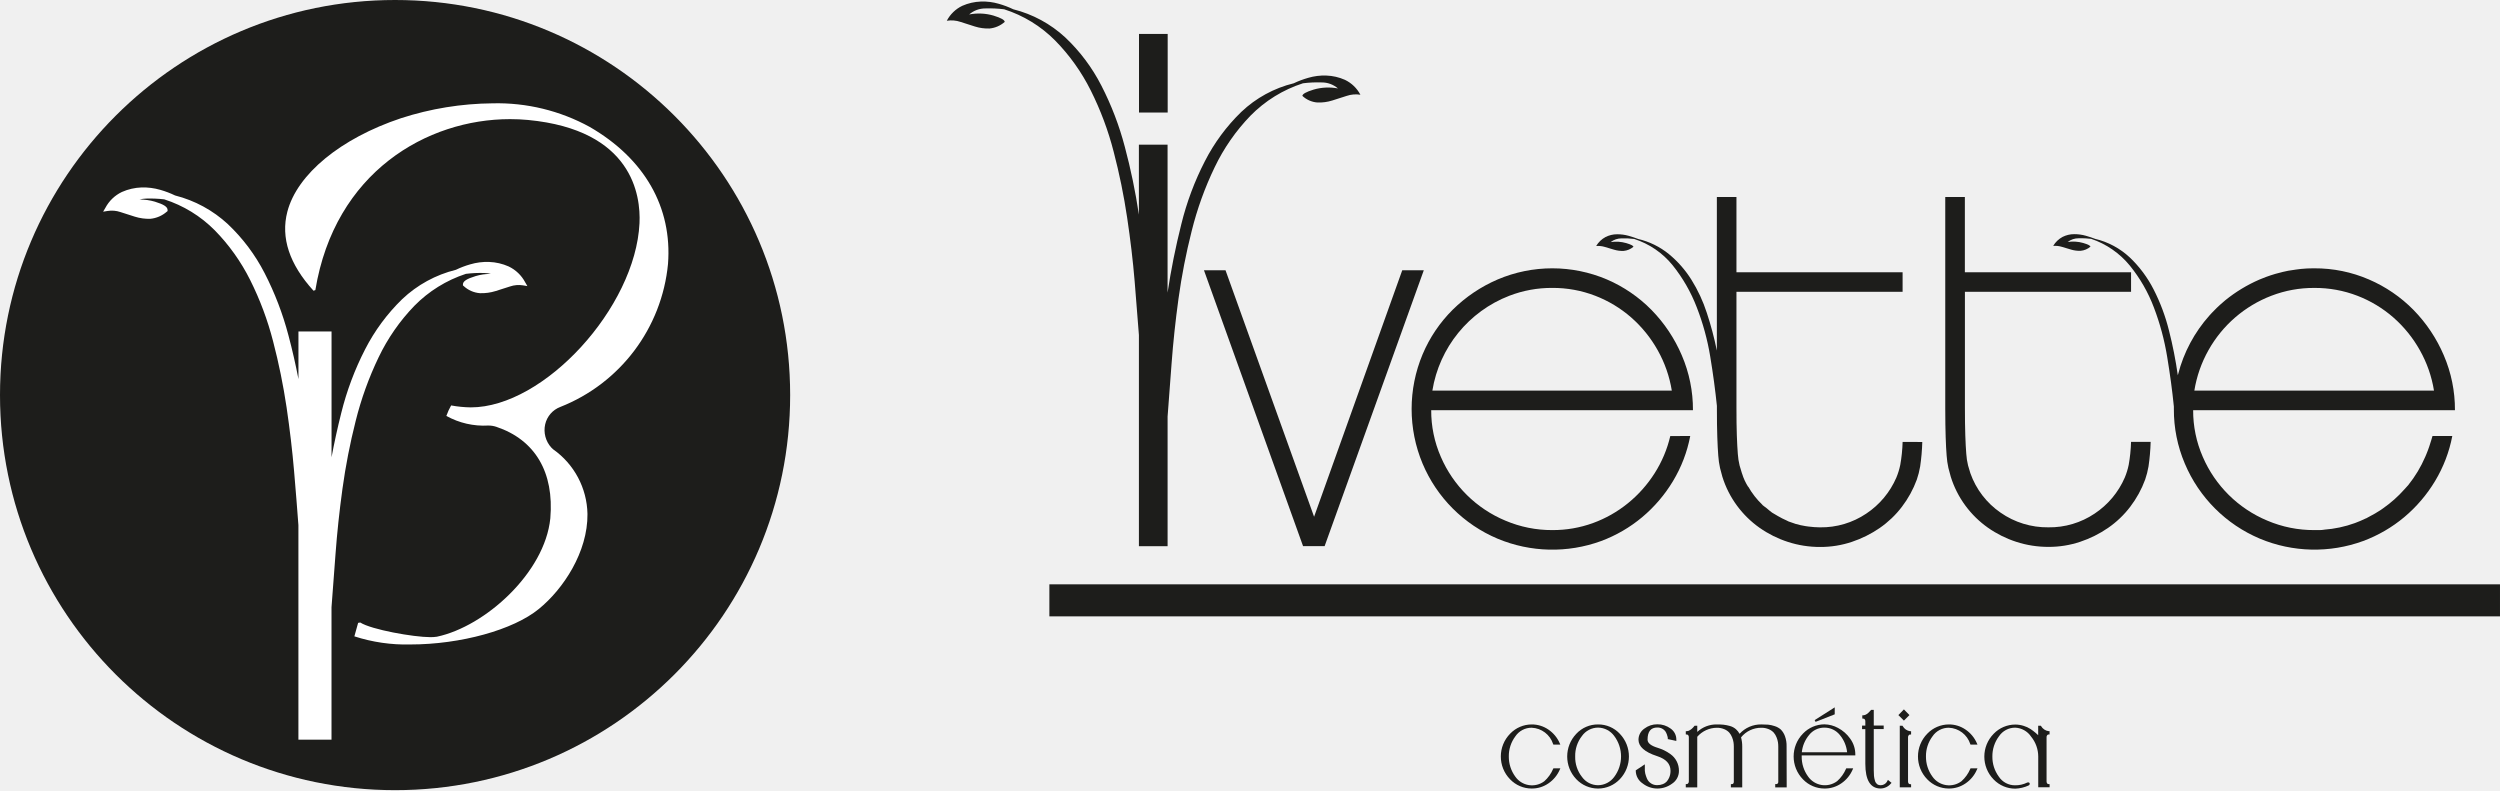
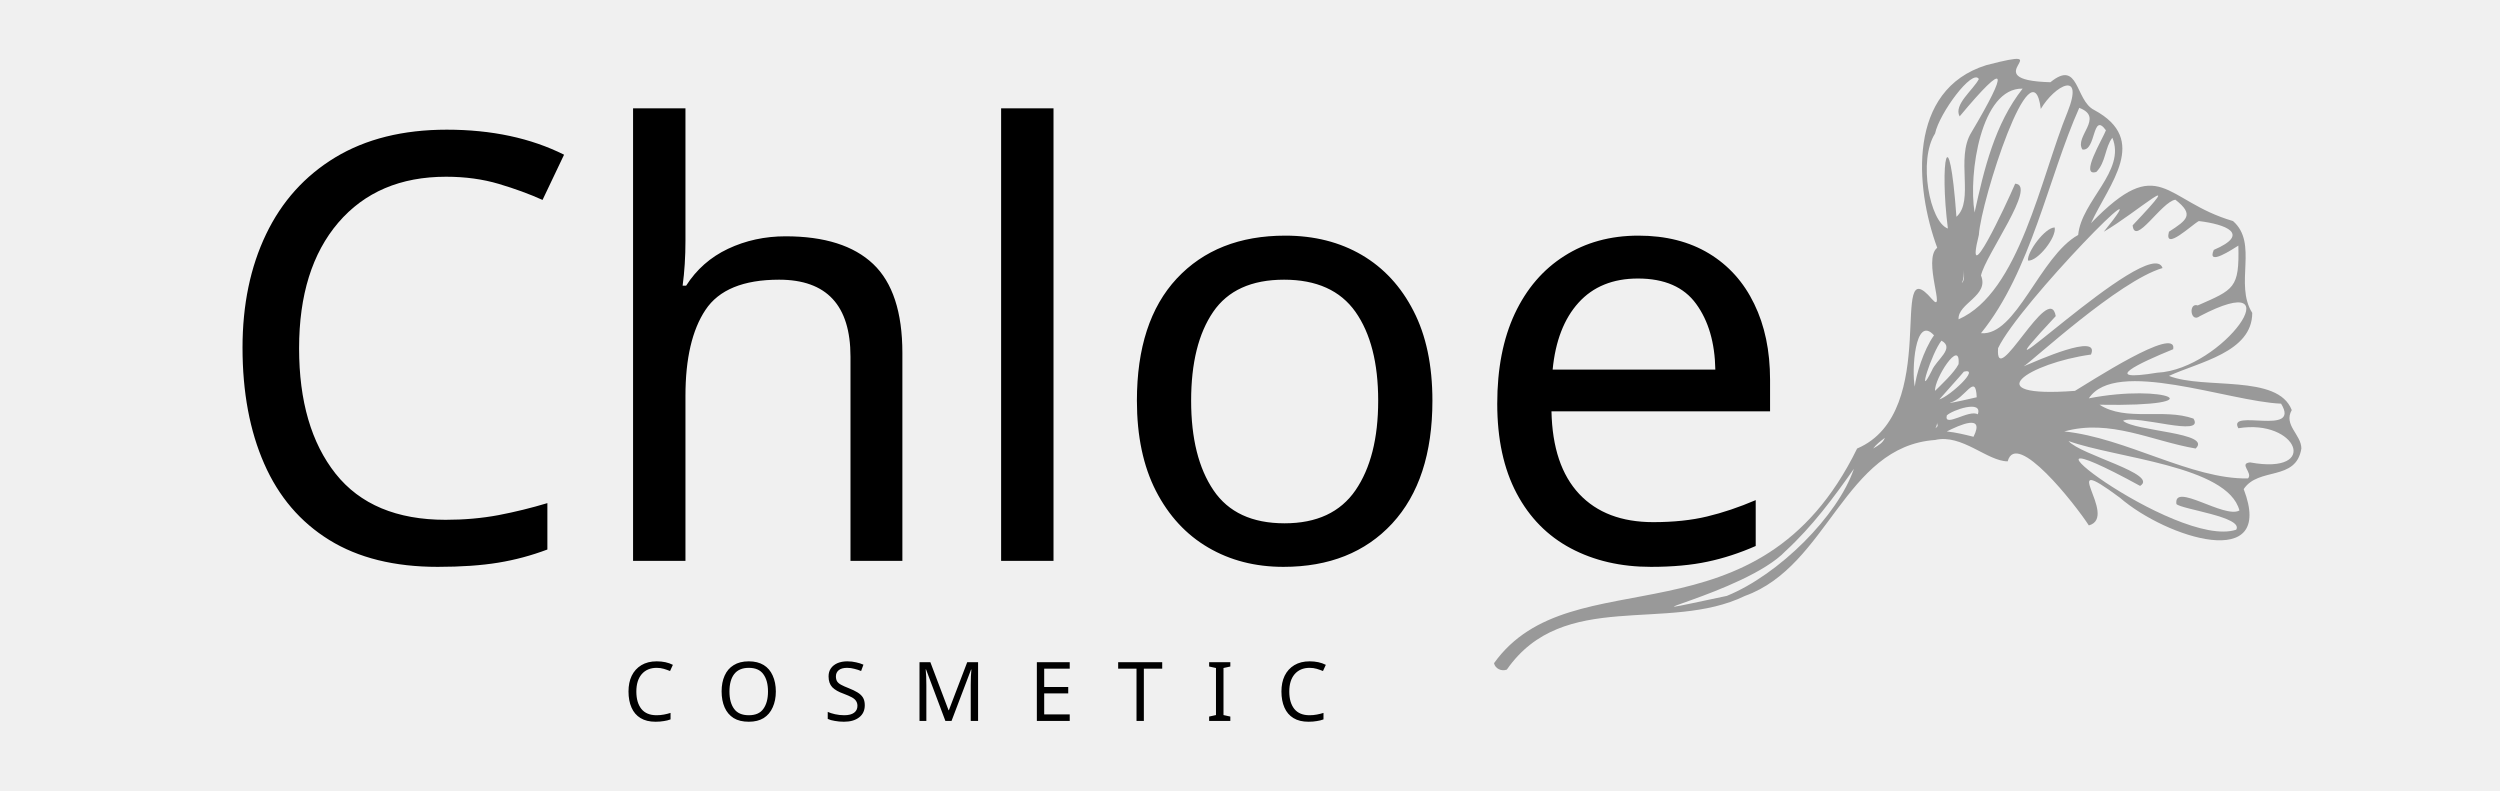
- <svg xmlns="http://www.w3.org/2000/svg" width="234.131" height="74" viewBox="0 0 234.131 74">
-   <g id="Grupo_9" data-name="Grupo 9" transform="translate(-65.503 -19.858)">
-     <g id="Grupo_7" data-name="Grupo 7" transform="translate(66 20)">
-       <g id="Grupo_5" data-name="Grupo 5" transform="translate(88.177)">
-         <line id="Línea_1" data-name="Línea 1" x2="135.853" transform="translate(9.603 56.082)" fill="none" stroke="#1d1d1b" stroke-miterlimit="10" stroke-width="3" />
-         <g id="Grupo_1" data-name="Grupo 1">
-           <path id="Trazado_1" data-name="Trazado 1" d="M323.4,30.583a2.658,2.658,0,0,0-1.289.108q-.644.215-1.343.43a4.133,4.133,0,0,1-1.4.188,2.3,2.3,0,0,1-1.4-.617q0-.268,1.047-.59a4.853,4.853,0,0,1,2.283-.108,2.3,2.3,0,0,0-1.531-.564,10.929,10.929,0,0,0-1.746.08,12.088,12.088,0,0,0-4.915,3.035,18.369,18.369,0,0,0-3.357,4.834,30.888,30.888,0,0,0-2.149,5.962,58.211,58.211,0,0,0-1.236,6.338q-.43,3.143-.645,6.043t-.376,5v12.14h-2.686V53.091q-.161-2.2-.4-5.049t-.7-5.936a58.243,58.243,0,0,0-1.262-6.177,28.834,28.834,0,0,0-2.148-5.748,18.43,18.43,0,0,0-3.331-4.673,11.735,11.735,0,0,0-4.78-2.928,11.016,11.016,0,0,0-1.746-.08,2.3,2.3,0,0,0-1.531.564,4.86,4.86,0,0,1,2.283.107q1.048.323,1.047.591a2.514,2.514,0,0,1-1.423.618,4.081,4.081,0,0,1-1.37-.188q-.7-.214-1.343-.43a2.647,2.647,0,0,0-1.289-.107,3.193,3.193,0,0,1,1.45-1.4,4.708,4.708,0,0,1,1.746-.4,5.3,5.3,0,0,1,1.692.215,8.449,8.449,0,0,1,1.342.51,11.187,11.187,0,0,1,4.862,2.632,16.6,16.6,0,0,1,3.384,4.512,28.184,28.184,0,0,1,2.2,5.748,57.539,57.539,0,0,1,1.315,6.338V35.257h2.686V49.116q.485-3.223,1.289-6.419a26.945,26.945,0,0,1,2.2-5.882,17.578,17.578,0,0,1,3.41-4.62,10.913,10.913,0,0,1,4.916-2.686A8.631,8.631,0,0,1,318.51,29a5.3,5.3,0,0,1,1.692-.215,4.716,4.716,0,0,1,1.746.4A3.2,3.2,0,0,1,323.4,30.583Zm-20.735-5.693h2.686v7.358h-2.686Z" transform="translate(-284.669 -21.852)" fill="#1d1d1b" />
-           <path id="Trazado_2" data-name="Trazado 2" d="M329.881,85.246,320.6,59.41h2.019l8.294,23.084,8.257-23.084h2.018L331.9,85.246Z" transform="translate(-296.52 -34.241)" fill="#1d1d1b" />
-           <path id="Trazado_3" data-name="Trazado 3" d="M375.713,74.844a12.807,12.807,0,0,1-1.614,4.221,13.441,13.441,0,0,1-2.882,3.376,13.107,13.107,0,0,1-3.853,2.239,13.3,13.3,0,0,1-9.688-.22,13.174,13.174,0,0,1-7.027-7.028,13.254,13.254,0,0,1,0-10.239,13.013,13.013,0,0,1,2.825-4.184,13.665,13.665,0,0,1,4.2-2.826,13.06,13.06,0,0,1,10.24,0,13.148,13.148,0,0,1,4.183,2.863,13.834,13.834,0,0,1,2.826,4.239,12.837,12.837,0,0,1,1.045,5.138H351.455a10.778,10.778,0,0,0,.9,4.367,11.328,11.328,0,0,0,6.055,5.982,11.1,11.1,0,0,0,4.385.881,10.986,10.986,0,0,0,3.817-.661,11.349,11.349,0,0,0,3.266-1.853,11.654,11.654,0,0,0,2.5-2.808,11.224,11.224,0,0,0,1.467-3.486ZM362.794,60.972a11.014,11.014,0,0,0-4.018.734,11.493,11.493,0,0,0-7.212,8.882h22.423a11.407,11.407,0,0,0-1.321-3.78,11.609,11.609,0,0,0-2.478-3.065,11.292,11.292,0,0,0-3.376-2.037A11.021,11.021,0,0,0,362.794,60.972Z" transform="translate(-306.093 -34.151)" fill="#1d1d1b" />
-           <path id="Trazado_4" data-name="Trazado 4" d="M441.6,58.051h-15.56v10.79q0,1.615.036,2.66t.092,1.725a6.2,6.2,0,0,0,.165,1.082q.11.4.219.734a7.517,7.517,0,0,0,2.827,3.689,7.661,7.661,0,0,0,4.477,1.376,7.572,7.572,0,0,0,4.33-1.285,7.735,7.735,0,0,0,2.826-3.376,6.491,6.491,0,0,0,.367-1.193,14.589,14.589,0,0,0,.22-2.147h1.836a19.714,19.714,0,0,1-.2,2.294,7.757,7.757,0,0,1-.313,1.23,9.7,9.7,0,0,1-1.4,2.551,9.11,9.11,0,0,1-2.077,1.981,10.414,10.414,0,0,1-2.611,1.3,9.21,9.21,0,0,1-2.959.476,9.671,9.671,0,0,1-3.034-.476,9.923,9.923,0,0,1-2.648-1.322,9.242,9.242,0,0,1-2.1-2.055,9.129,9.129,0,0,1-1.378-2.716c-.074-.244-.147-.519-.222-.826a7.722,7.722,0,0,1-.165-1.156q-.056-.7-.091-1.743t-.038-2.661V49.17h1.836v7.047H441.6Z" transform="translate(-330.695 -30.863)" fill="#1d1d1b" />
-           <path id="Trazado_5" data-name="Trazado 5" d="M404.111,72.107a14.683,14.683,0,0,1-.22,2.147,6.548,6.548,0,0,1-.366,1.193,7.739,7.739,0,0,1-2.82,3.376,7.557,7.557,0,0,1-4.324,1.285h-.035a8.667,8.667,0,0,1-1.031-.073c-.1-.012-.194-.025-.289-.04a7.665,7.665,0,0,1-.94-.21c-.1-.028-.19-.066-.286-.1-.124-.042-.25-.079-.371-.128-.06-.024-.111-.062-.171-.086a7.737,7.737,0,0,1-.834-.424c-.142-.082-.287-.16-.423-.249-.037-.024-.076-.041-.112-.066-.182-.127-.34-.273-.507-.412-.129-.105-.271-.19-.394-.3l-.009-.023a7.35,7.35,0,0,1-1.336-1.718c.005.018.008.036.013.054a5.647,5.647,0,0,1-.332-.605,4.707,4.707,0,0,1-.242-.635c-.006-.015-.014-.029-.019-.044q-.111-.33-.22-.734a6.264,6.264,0,0,1-.166-1.082q-.055-.679-.092-1.725t-.036-2.66V58.051h15.56V56.217h-15.56V49.17h-1.835V63.556a31.2,31.2,0,0,0-.936-3.523,14.019,14.019,0,0,0-1.45-3.12,9.988,9.988,0,0,0-2.11-2.4,7.155,7.155,0,0,0-2.88-1.413q-.367-.146-.881-.293a3.92,3.92,0,0,0-1.082-.147,2.393,2.393,0,0,0-1.083.257,2.239,2.239,0,0,0-.881.844,2.161,2.161,0,0,1,.826.091q.423.129.863.257a2.706,2.706,0,0,0,.881.111,1.635,1.635,0,0,0,.917-.385c0-.1-.226-.214-.679-.349a3.388,3.388,0,0,0-1.45-.092,1.652,1.652,0,0,1,1.028-.348,7.363,7.363,0,0,1,1.173.054,7.617,7.617,0,0,1,3.6,2.459,14.738,14.738,0,0,1,2.257,3.928,22.982,22.982,0,0,1,1.266,4.623q.4,2.423.625,4.624v.257q0,1.615.037,2.661t.091,1.743a7.716,7.716,0,0,0,.165,1.156c.074.306.147.582.221.826a9.131,9.131,0,0,0,1.379,2.716,9.229,9.229,0,0,0,2.1,2.055,9.913,9.913,0,0,0,2.648,1.322,9.665,9.665,0,0,0,3.034.476,9.213,9.213,0,0,0,2.959-.476,10.414,10.414,0,0,0,2.611-1.3,9.124,9.124,0,0,0,2.077-1.981,9.7,9.7,0,0,0,1.4-2.551,7.754,7.754,0,0,0,.313-1.23,19.416,19.416,0,0,0,.2-2.294Z" transform="translate(-314.6 -30.863)" fill="#1d1d1b" />
-           <path id="Trazado_6" data-name="Trazado 6" d="M474.526,74.148c-.006.019-.011.039-.017.058-.084.257-.18.507-.281.755-.034.084-.07.168-.107.252a11.423,11.423,0,0,1-1.59,2.648c-.113.139-.239.261-.356.395l-.027.029a11.243,11.243,0,0,1-1.957,1.742c-.072.051-.144.1-.217.153q-.271.18-.554.345c-.184.109-.372.208-.562.307-.092.047-.178.1-.273.149l-.029.006c-.33.158-.667.306-1.016.434a10.783,10.783,0,0,1-2.914.623h.032a2.741,2.741,0,0,1-.458.037h-.478a11.1,11.1,0,0,1-4.385-.881,11.328,11.328,0,0,1-6.055-5.982,10.778,10.778,0,0,1-.9-4.367H476.9a12.837,12.837,0,0,0-1.045-5.138,13.835,13.835,0,0,0-2.826-4.239,13.144,13.144,0,0,0-4.184-2.863,12.708,12.708,0,0,0-5.111-1.045c-.037,0-.072,0-.109,0q-.569,0-1.125.055c-.161.015-.318.04-.478.06-.247.031-.493.066-.734.111-.17.031-.337.07-.5.109q-.356.081-.7.182-.228.066-.453.141c-.3.1-.6.21-.895.335-.056.023-.113.044-.169.068a13.85,13.85,0,0,0-3.177,1.928c-.06.05-.118.1-.177.153-.212.178-.418.365-.619.558q-.235.227-.459.466c-.079.083-.156.169-.233.254a13.163,13.163,0,0,0-2.933,5.5c-.009.031-.02.062-.028.093a39.091,39.091,0,0,0-.826-4.184,17.962,17.962,0,0,0-1.431-3.835,11.081,11.081,0,0,0-2.238-3.01,7.179,7.179,0,0,0-3.248-1.744q-.367-.146-.881-.293a3.927,3.927,0,0,0-1.082-.147,2.4,2.4,0,0,0-1.084.257,2.239,2.239,0,0,0-.881.844,2.164,2.164,0,0,1,.826.091q.422.129.862.257a2.708,2.708,0,0,0,.881.111,1.635,1.635,0,0,0,.917-.385c0-.1-.225-.214-.678-.349a3.391,3.391,0,0,0-1.45-.092,1.652,1.652,0,0,1,1.028-.348,7.359,7.359,0,0,1,1.173.054,7.975,7.975,0,0,1,3.615,2.5,14.112,14.112,0,0,1,2.256,3.926,23.732,23.732,0,0,1,1.248,4.642q.4,2.416.619,4.595c0,.016,0,.033.005.048v.22a12.876,12.876,0,0,0,1.027,5.12,13.177,13.177,0,0,0,7.029,7.028,13.257,13.257,0,0,0,9.67.22,13.115,13.115,0,0,0,3.853-2.239,13.454,13.454,0,0,0,2.882-3.376,12.821,12.821,0,0,0,1.614-4.221h-1.854C474.715,73.573,474.619,73.86,474.526,74.148Zm-20.711-8.912a11.454,11.454,0,0,1,5.891-5.1,11.009,11.009,0,0,1,4.018-.734h.019a11.023,11.023,0,0,1,4.018.734,11.272,11.272,0,0,1,3.376,2.037,11.609,11.609,0,0,1,2.478,3.065,11.378,11.378,0,0,1,1.321,3.78H452.494A11.422,11.422,0,0,1,453.815,65.235Z" transform="translate(-335.662 -32.579)" fill="#1d1d1b" />
-         </g>
-         <g id="Grupo_4" data-name="Grupo 4" transform="translate(51.882 66.105)">
-           <path id="Trazado_7" data-name="Trazado 7" d="M364.978,123.187a2.2,2.2,0,0,1,2.008,1.529l.025.053h.651l-.058-.131a2.979,2.979,0,0,0-1.053-1.274,2.73,2.73,0,0,0-1.574-.486,2.806,2.806,0,0,0-2.009.858,3.057,3.057,0,0,0-.006,4.287,2.8,2.8,0,0,0,2.015.858,2.725,2.725,0,0,0,1.574-.486,2.971,2.971,0,0,0,1.053-1.274l.058-.131h-.652l-.025.054a3.232,3.232,0,0,1-.822,1.151,1.912,1.912,0,0,1-2.722-.432,3.136,3.136,0,0,1-.605-1.884,3.068,3.068,0,0,1,.614-1.888A1.824,1.824,0,0,1,364.978,123.187Z" transform="translate(-362.088 -121.28)" fill="#1d1d1b" />
-           <path id="Trazado_8" data-name="Trazado 8" d="M374.253,122.878a2.747,2.747,0,0,0-2.042.881,3.078,3.078,0,0,0,0,4.243,2.809,2.809,0,0,0,4.085,0,3.078,3.078,0,0,0,0-4.243A2.747,2.747,0,0,0,374.253,122.878Zm-2.142,3a3,3,0,0,1,.633-1.917,1.858,1.858,0,0,1,1.509-.786,1.894,1.894,0,0,1,1.515.786,3.19,3.19,0,0,1,0,3.828,1.9,1.9,0,0,1-1.515.782,1.859,1.859,0,0,1-1.509-.781A2.977,2.977,0,0,1,372.111,125.88Z" transform="translate(-365.147 -121.28)" fill="#1d1d1b" />
-           <path id="Trazado_9" data-name="Trazado 9" d="M384.205,125.661h0a4.062,4.062,0,0,0-.627-.376,4.69,4.69,0,0,0-.584-.224c-.627-.19-.944-.445-.944-.758,0-.769.3-1.142.917-1.142a.94.94,0,0,1,.454.106.823.823,0,0,1,.285.237,1.358,1.358,0,0,1,.157.315,1.434,1.434,0,0,1,.072.247.916.916,0,0,1,.01.105v.075l.8.173V124.3a1.247,1.247,0,0,0-.549-1.05,2.038,2.038,0,0,0-1.228-.391,1.97,1.97,0,0,0-1.22.407,1.26,1.26,0,0,0-.548,1.034c0,.648.584,1.165,1.738,1.538.85.275,1.262.726,1.262,1.381a1.845,1.845,0,0,1-.029.321,1.443,1.443,0,0,1-.115.349,1.392,1.392,0,0,1-.216.335.916.916,0,0,1-.348.235,1.363,1.363,0,0,1-.525.1,1.02,1.02,0,0,1-.98-.631,3.2,3.2,0,0,1-.153-.456,1.153,1.153,0,0,1-.039-.249v-.613l-.85.562v.05a1.444,1.444,0,0,0,.645,1.177,2.245,2.245,0,0,0,1.378.478,2.332,2.332,0,0,0,1.37-.451,1.418,1.418,0,0,0,.651-1.2,1.9,1.9,0,0,0-.215-.907A1.876,1.876,0,0,0,384.205,125.661Z" transform="translate(-368.308 -121.275)" fill="#1d1d1b" />
-           <path id="Trazado_10" data-name="Trazado 10" d="M397.222,123.972a1.726,1.726,0,0,0-.38-.61,1.534,1.534,0,0,0-.581-.327,2.742,2.742,0,0,0-.619-.137c-.174-.014-.385-.021-.63-.021a2.708,2.708,0,0,0-2.039.879,1.563,1.563,0,0,0-.334-.426,1.436,1.436,0,0,0-.589-.312,3.781,3.781,0,0,0-.586-.115c-.172-.017-.379-.025-.617-.025a2.631,2.631,0,0,0-1.836.7V123h-.249l-.141.166a1.28,1.28,0,0,1-.275.232.594.594,0,0,1-.316.113h-.094v.3l.151.021c.013,0,.042.013.084.064a.281.281,0,0,1,.05.181V128.2a.264.264,0,0,1-.056.186.338.338,0,0,1-.08.07.32.32,0,0,1-.056.008h-.094v.309h1.075v-4.741a2.458,2.458,0,0,1,1.836-.842,1.719,1.719,0,0,1,.7.135,1.318,1.318,0,0,1,.462.318,1.556,1.556,0,0,1,.265.443,2.08,2.08,0,0,1,.131.459,2.708,2.708,0,0,1,.03.4v3.315l-.01.07a.188.188,0,0,1-.052.094.16.16,0,0,1-.121.042h-.093v.309h1.064v-3.829a3.118,3.118,0,0,0-.112-.856,2.413,2.413,0,0,1,1.9-.9,1.717,1.717,0,0,1,.7.135,1.318,1.318,0,0,1,.462.318,1.555,1.555,0,0,1,.265.443,2.077,2.077,0,0,1,.131.459,2.708,2.708,0,0,1,.03.4v3.315l-.01.07a.167.167,0,0,1-.055.09.163.163,0,0,1-.128.045h-.093v.309h1.074l-.01-3.849A2.574,2.574,0,0,0,397.222,123.972Z" transform="translate(-370.614 -121.28)" fill="#1d1d1b" />
-           <g id="Grupo_2" data-name="Grupo 2" transform="translate(27.419)">
-             <path id="Trazado_11" data-name="Trazado 11" d="M407.16,123.2a2.768,2.768,0,0,0-1.267-.337,2.805,2.805,0,0,0-2.01.864,3.063,3.063,0,0,0,0,4.292,2.8,2.8,0,0,0,2.015.858,2.723,2.723,0,0,0,1.573-.486,2.962,2.962,0,0,0,1.053-1.274l.058-.131h-.651l-.025.054a3.262,3.262,0,0,1-.822,1.141,1.917,1.917,0,0,1-2.724-.428,3.117,3.117,0,0,1-.6-1.879v-.1h5.022v-.093a2.494,2.494,0,0,0-.482-1.478A3.217,3.217,0,0,0,407.16,123.2Zm-1.267-.027a1.824,1.824,0,0,1,1.449.7,2.99,2.99,0,0,1,.672,1.607h-4.243a3,3,0,0,1,.672-1.607A1.805,1.805,0,0,1,405.892,123.172Z" transform="translate(-403.002 -121.275)" fill="#1d1d1b" />
-             <path id="Trazado_12" data-name="Trazado 12" d="M407.824,121.146v-.652l-1.879,1.193.085.165Z" transform="translate(-403.973 -120.494)" fill="#1d1d1b" />
-           </g>
-           <path id="Trazado_13" data-name="Trazado 13" d="M414.939,127.5a.683.683,0,0,1-.633.4.509.509,0,0,1-.338-.106.646.646,0,0,1-.194-.323,2.224,2.224,0,0,1-.089-.446c-.013-.143-.019-.322-.019-.533v-3.846h.929v-.33h-.929v-1.47h-.247l-.145.158a1.126,1.126,0,0,1-.273.24.592.592,0,0,1-.316.112h-.094v.3l.151.021a.161.161,0,0,1,.084.064.3.3,0,0,1,.05.191v.387h-.306v.33h.306v3.254c0,1.532.481,2.308,1.43,2.308a1.288,1.288,0,0,0,.957-.458l.067-.072-.337-.278Z" transform="translate(-378.739 -120.612)" fill="#1d1d1b" />
-           <g id="Grupo_3" data-name="Grupo 3" transform="translate(37.231 0.189)">
-             <path id="Trazado_14" data-name="Trazado 14" d="M418.683,121.309l-.519-.533-.519.533.519.519Z" transform="translate(-417.645 -120.776)" fill="#1d1d1b" />
-             <path id="Trazado_15" data-name="Trazado 15" d="M418.119,123.1l-.027-.038h-.253v5.77H418.9v-.287l-.153-.021a.166.166,0,0,1-.084-.064.3.3,0,0,1-.05-.19v-4.123a.268.268,0,0,1,.056-.186.336.336,0,0,1,.08-.07.281.281,0,0,1,.056-.008h.094v-.309h-.094A.938.938,0,0,1,418.119,123.1Z" transform="translate(-417.708 -121.53)" fill="#1d1d1b" />
-           </g>
-           <path id="Trazado_16" data-name="Trazado 16" d="M423.274,123.187a2.2,2.2,0,0,1,2.008,1.529l.025.053h.651l-.058-.131a2.979,2.979,0,0,0-1.053-1.274,2.73,2.73,0,0,0-1.574-.486,2.806,2.806,0,0,0-2.009.858,3.057,3.057,0,0,0-.006,4.287,2.8,2.8,0,0,0,2.015.858,2.727,2.727,0,0,0,1.574-.486,2.972,2.972,0,0,0,1.053-1.274l.058-.131h-.652l-.025.054a3.232,3.232,0,0,1-.822,1.151,1.912,1.912,0,0,1-2.722-.432,3.132,3.132,0,0,1-.605-1.884,3.068,3.068,0,0,1,.614-1.888A1.824,1.824,0,0,1,423.274,123.187Z" transform="translate(-381.317 -121.28)" fill="#1d1d1b" />
-           <path id="Trazado_17" data-name="Trazado 17" d="M435.536,123.9a.355.355,0,0,1,.08-.07.291.291,0,0,1,.057-.008h.093v-.309h-.093a.965.965,0,0,1-.7-.474l-.028-.037H434.7v.887c-.064-.063-.145-.136-.245-.221a5.612,5.612,0,0,0-.467-.353,2.5,2.5,0,0,0-.653-.3,2.638,2.638,0,0,0-.788-.121,2.809,2.809,0,0,0-2.009.858,3.057,3.057,0,0,0-.006,4.288,2.806,2.806,0,0,0,2.015.858,3.217,3.217,0,0,0,1.257-.3.18.18,0,0,0,.1-.115.132.132,0,0,0-.069-.16.2.2,0,0,0-.165.005,2.478,2.478,0,0,1-1.122.255,1.81,1.81,0,0,1-1.537-.814,3.123,3.123,0,0,1-.6-1.879,3.09,3.09,0,0,1,.615-1.894,1.821,1.821,0,0,1,1.527-.81,1.894,1.894,0,0,1,1.484.837,2.958,2.958,0,0,1,.669,1.866v2.88h1.064v-.287l-.151-.021a.163.163,0,0,1-.084-.064.3.3,0,0,1-.05-.19v-4.123A.269.269,0,0,1,435.536,123.9Z" transform="translate(-384.376 -121.285)" fill="#1d1d1b" />
+ <svg xmlns="http://www.w3.org/2000/svg" version="1.1" id="Capa_1" x="0px" y="0px" viewBox="0 0 234.1 74" style="enable-background:new 0 0 234.1 74;" xml:space="preserve">
+   <style type="text/css">
+ 	.st0{font-family:'Quentin';}
+ 	.st1{font-size:55.767px;}
+ 	.st2{fill:#999999;}
+ 	.st3{font-family:'Lato-Black';}
+ 	.st4{font-size:7.707px;}
+ 	.st5{letter-spacing:4;}
+ </style>
+   <g>
+     <g>
+       <g>
+         <g>
+           <text transform="matrix(1 0 0 1 19.3033 52.5181)" class="st0 st1">Chloe</text>
        </g>
      </g>
-       <g id="Grupo_6" data-name="Grupo 6" transform="translate(0 0)">
-         <circle id="Elipse_1" data-name="Elipse 1" cx="37" cy="37" r="37" transform="translate(-0.497 -0.142)" fill="#1d1d1b" />
-         <path id="Trazado_18" data-name="Trazado 18" d="M206.294,56.722a3.416,3.416,0,0,0-1.551-1.487,4.942,4.942,0,0,0-1.83-.422,5.56,5.56,0,0,0-1.765.225,8.322,8.322,0,0,0-1.344.511,11.224,11.224,0,0,0-5.033,2.751A17.956,17.956,0,0,0,191.3,63a27.464,27.464,0,0,0-2.233,5.96c-.345,1.369-.649,2.756-.909,4.148V61.325h-3.1v4.459c-.264-1.378-.578-2.748-.938-4.1a28.617,28.617,0,0,0-2.23-5.822,16.981,16.981,0,0,0-3.446-4.593,11.4,11.4,0,0,0-4.938-2.681,8.8,8.8,0,0,0-1.383-.526,5.707,5.707,0,0,0-1.765-.225,4.968,4.968,0,0,0-1.83.422,3.423,3.423,0,0,0-1.551,1.487l-.211.362.414-.068a2.5,2.5,0,0,1,1.2.1q.65.217,1.356.434a4.393,4.393,0,0,0,1.444.2,2.728,2.728,0,0,0,1.546-.664l.076-.06v-.1c0-.295-.346-.522-1.194-.783a5,5,0,0,0-1.431-.2,2.642,2.642,0,0,1,.623-.088,11.652,11.652,0,0,1,1.69.072,11.675,11.675,0,0,1,4.731,2.9,18.405,18.405,0,0,1,3.315,4.652,28.981,28.981,0,0,1,2.148,5.745,58.761,58.761,0,0,1,1.265,6.195c.3,2.047.538,4.052.7,5.959s.3,3.6.406,5.064V99.553h3.1v-12.4q.162-2.108.378-5.027c.143-1.939.361-3.981.647-6.068a58.441,58.441,0,0,1,1.239-6.356,31.084,31.084,0,0,1,2.149-5.961,18.342,18.342,0,0,1,3.341-4.812,12.019,12.019,0,0,1,4.83-3,10.558,10.558,0,0,1,1.725-.079,2.608,2.608,0,0,1,.622.087h-.038a4.7,4.7,0,0,0-1.393.2c-.847.259-1.192.487-1.192.783v.091l.069.059a2.514,2.514,0,0,0,1.525.669,4.412,4.412,0,0,0,1.471-.2q.7-.216,1.356-.433a2.509,2.509,0,0,1,1.2-.1l.413.068Z" transform="translate(-157.605 -30.424)" fill="#fff" />
-         <path id="Trazado_19" data-name="Trazado 19" d="M203.915,86.761A15.787,15.787,0,0,1,198.68,86c.114-.388.233-.812.351-1.263l.2-.034c1.033.667,5.01,1.372,6.561,1.372a3.9,3.9,0,0,0,.618-.042c4.52-.955,10.113-6,10.62-11.083.373-4.318-1.424-7.358-5.061-8.575a2.339,2.339,0,0,0-.747-.119h0a7.22,7.22,0,0,1-3.928-.9,6.087,6.087,0,0,1,.448-.982,10.92,10.92,0,0,0,1.841.182c6.86,0,15.425-9.35,15.8-17.247.122-2.6-.649-8.739-10.438-9.67q-.83-.078-1.688-.078c-7.764,0-16.412,4.95-18.231,16.01l-.174.059c-2.26-2.48-3.083-4.969-2.449-7.4.917-3.518,5-6.873,10.647-8.756a28.585,28.585,0,0,1,8.576-1.393,18,18,0,0,1,9.1,2.213c5.131,2.97,7.733,7.526,7.327,12.826a16.047,16.047,0,0,1-10.085,13.394,2.285,2.285,0,0,0-1.418,1.624,2.438,2.438,0,0,0,.586,2.195,1.441,1.441,0,0,0,.154.146,7.578,7.578,0,0,1,3.22,6.06c.037,3.555-2.258,7.027-4.55,8.892-2.386,1.962-7.337,3.329-12.039,3.329Z" transform="translate(-165.989 -26.546)" fill="#fff" />
+     </g>
+     <g>
+       <g>
+         <path class="st2" d="M181.4,23.2c-1.4,1.1,0.9,6.4-0.5,4.8c-4.2-4.9,1,10.6-7,14c-9.3,19-26.7,9.9-34,20.1     c0.1,0.5,0.7,0.8,1.2,0.6c5.3-7.6,15.1-3.4,22.3-6.9c7.8-2.8,9.3-14,17.8-14.6c2.5-0.6,4.9,2,6.8,2c0.8-3,6.3,4,7.6,6     c2.9-0.8-3.3-7.2,2.9-2.6c4.4,3.8,14.6,7,11.6-0.8c1.4-2.1,4.9-0.7,5.4-3.8c0-1.3-1.7-2.2-0.9-3.6c-1.3-3.4-8.2-1.9-11.5-3.2     c2.8-1.3,7.8-2.2,7.8-5.9c-1.7-2.7,0.6-6.5-1.8-8.6c-6.5-1.9-6.8-6.5-13.3,0.2c1.7-3.7,5.5-7.8,0.3-10.6     c-1.8-0.9-1.4-4.8-4.1-2.6c-7.4-0.2,1.3-3.5-6-1.6C178.6,8.4,179.3,17.5,181.4,23.2z M194.6,22c-3.6,2-5.8,9.5-9.1,9.2     c4.7-5.8,6.3-14.6,9.2-21.1c2.4,0.9-0.5,2.7,0.3,3.9c1.3,0.2,0.9-3.6,2.2-1.8c-0.3,0.8-2.5,4.4-0.9,3.9c0.9-0.9,0.8-2.3,1.5-3.2     C199.1,16,194.9,18.8,194.6,22z M200.4,45.5c1.8-1.1-5.6-2.9-6.7-4.2c4.4,1.6,14.9,2.3,16,6.5c-1.4,0.8-6.2-2.7-5.9-0.6     c0.5,0.5,6.3,1.2,5.6,2.4C203.8,51.5,185.4,37.3,200.4,45.5z M213.6,37.8c1.9,3.1-5.1,0.4-4,2.3c5.5-0.9,7.7,4.4,1.1,3.2     c-1.1,0.1,0.3,1-0.2,1.5c-5.3,0.1-11.4-3.8-17.2-4.4c4.3-1.2,8.2,0.9,12.3,1.6c1.6-1.5-5.7-1.6-6.8-2.6c1.3-0.6,7.7,1.6,6.6-0.2     c-2.8-1-6.3,0.3-8.8-1.3c11.2,0.2,6.2-2-1-0.6C198.1,33.5,208.7,37.6,213.6,37.8z M182.3,40.4c1.2-0.6,3.6-1.7,2.5,0.5     C184,40.7,183.2,40.5,182.3,40.4z M182.3,38.9c0.5-0.5,3.4-1.5,2.9-0.1C184.4,38.3,182,40.1,182.3,38.9z M181.4,39.7     c0.1,0.2,0,0.3-0.2,0.4C181.4,40,181.4,39.3,181.4,39.7z M182.6,37.7c1.4-0.3,2.4-2.9,2.5-0.5C184.6,37.3,182.6,37.8,182.6,37.7z      M173.6,43.9c-1.5,4.4-7,9.9-11.9,11.9c-12.3,2.6,1.7-0.2,5.5-4.2C169.7,49.3,171.7,46.6,173.6,43.9z M187.1,32.6     c2-4.2,15.9-18.3,9.9-10.9c3.1-1.8,8.1-6.3,2.7-0.6c0.2,2,2.7-2.2,4-2.4c1.8,1.4,1.1,1.9-0.6,3c-0.5,1.9,2.2-0.7,2.8-1     c2.5,0.3,4.9,1.2,1.4,2.7c-0.7,1.6,1.8-0.1,2.3-0.4c0.1,4-0.4,4.1-3.8,5.6c-0.9-0.3-0.7,1.7,0.2,1c9-4.7,2.2,5-4,5.3     c-5.5,0.9-1.7-0.9,1.5-2.2c0.4-2.3-8,3.2-9.2,3.9c-9.4,0.7-4.3-2.6,1.5-3.4c0.9-2.1-5.1,0.6-6.3,1.1c0.7-0.4,8.9-8,13-9.2     c-1.1-3.4-19.5,14.7-10,4.5C191.9,26.2,186.8,36.7,187.1,32.6z M176.5,41c-0.2,0.5-0.6,0.7-1.1,1C175.7,41.6,176.1,41.3,176.5,41     z M183.9,34.8c1.6-0.4-1.3,2.3-2.3,2.6C182.2,36.7,183.4,35.4,183.9,34.8z M183.4,34.1c-0.4,0.8-1.7,2-2.2,2.5     C181.1,35.5,183.6,31.6,183.4,34.1z M181.8,31.9c1.3,0.7-0.5,1.8-0.9,2.8C179.4,37.7,180.9,33,181.8,31.9z M181.1,31.4     c-1,1.4-1.7,3.8-1.8,4.8C179,34.8,179.3,29.4,181.1,31.4z M183.9,25.3c0,0.3,0.1,1-0.2,1.2C183.9,26.1,183.9,25.7,183.9,25.3z      M191.1,10.2c1.3-2.2,4.1-3.7,2.5,0.3c-2.5,6.1-4.5,16.9-10.2,19.4c-0.1-1.5,2.9-2.2,2.1-4.1c0.4-1.9,5.3-8.5,3.2-8.6     c-0.9,2.1-4.8,10.4-3.4,4.8C185.5,18.8,190.3,3.8,191.1,10.2z M184.9,19.9c-0.6-3.6,0.6-11.7,4.5-11.6     C186.8,11.6,185.8,15.8,184.9,19.9z M185.3,7.4c-0.5,1-2.4,2.4-1.8,3.5c4.5-5.4,4.6-4.4,1.1,1.5c-1.5,2.4,0.3,6.4-1.4,7.9     c-0.7-9.6-1.6-5.2-0.8,1.1c-1.7-0.6-2.8-6.4-1.2-8.9C181.6,10.6,184.7,6.4,185.3,7.4z" />
+         <path class="st2" d="M192.4,21.3c0.2,0.9-1.6,3.2-2.5,3.1C189.8,23.6,191.5,21.3,192.4,21.3z" />
      </g>
    </g>
+     <text transform="matrix(1 0 0 1 58.3841 67.5054)" class="st3 st4 st5">COSMETIC</text>
  </g>
</svg>
